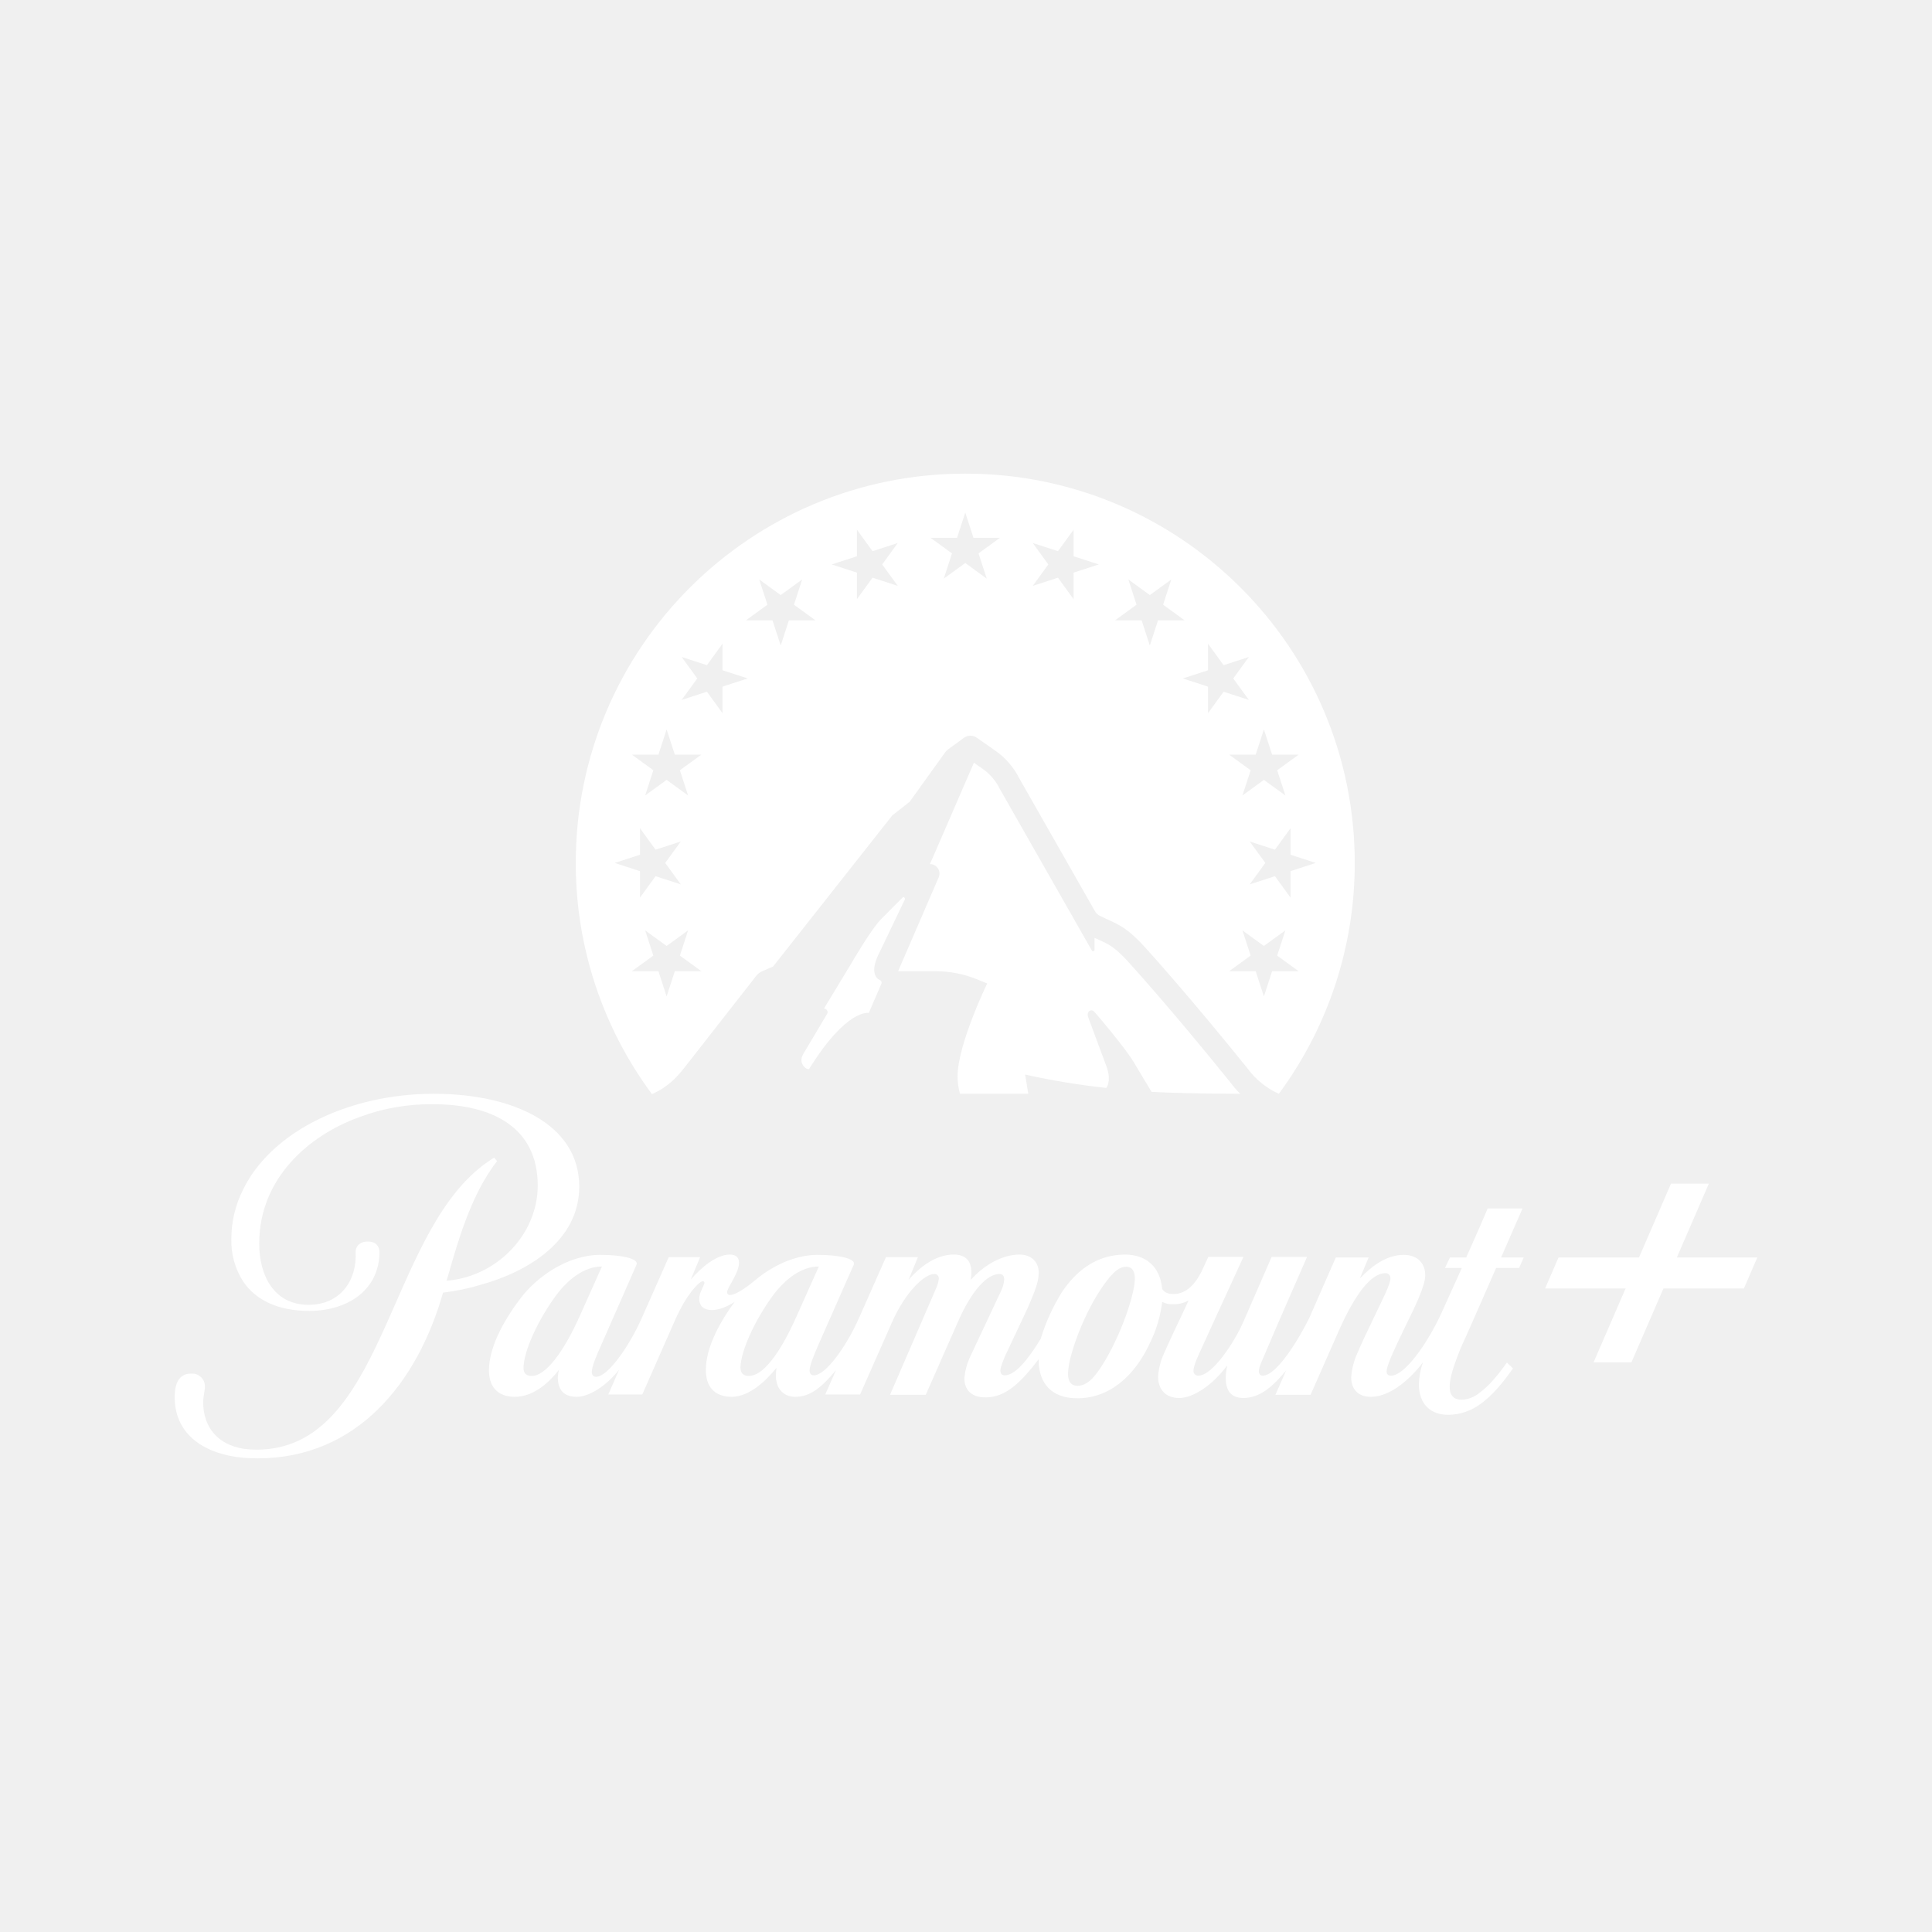
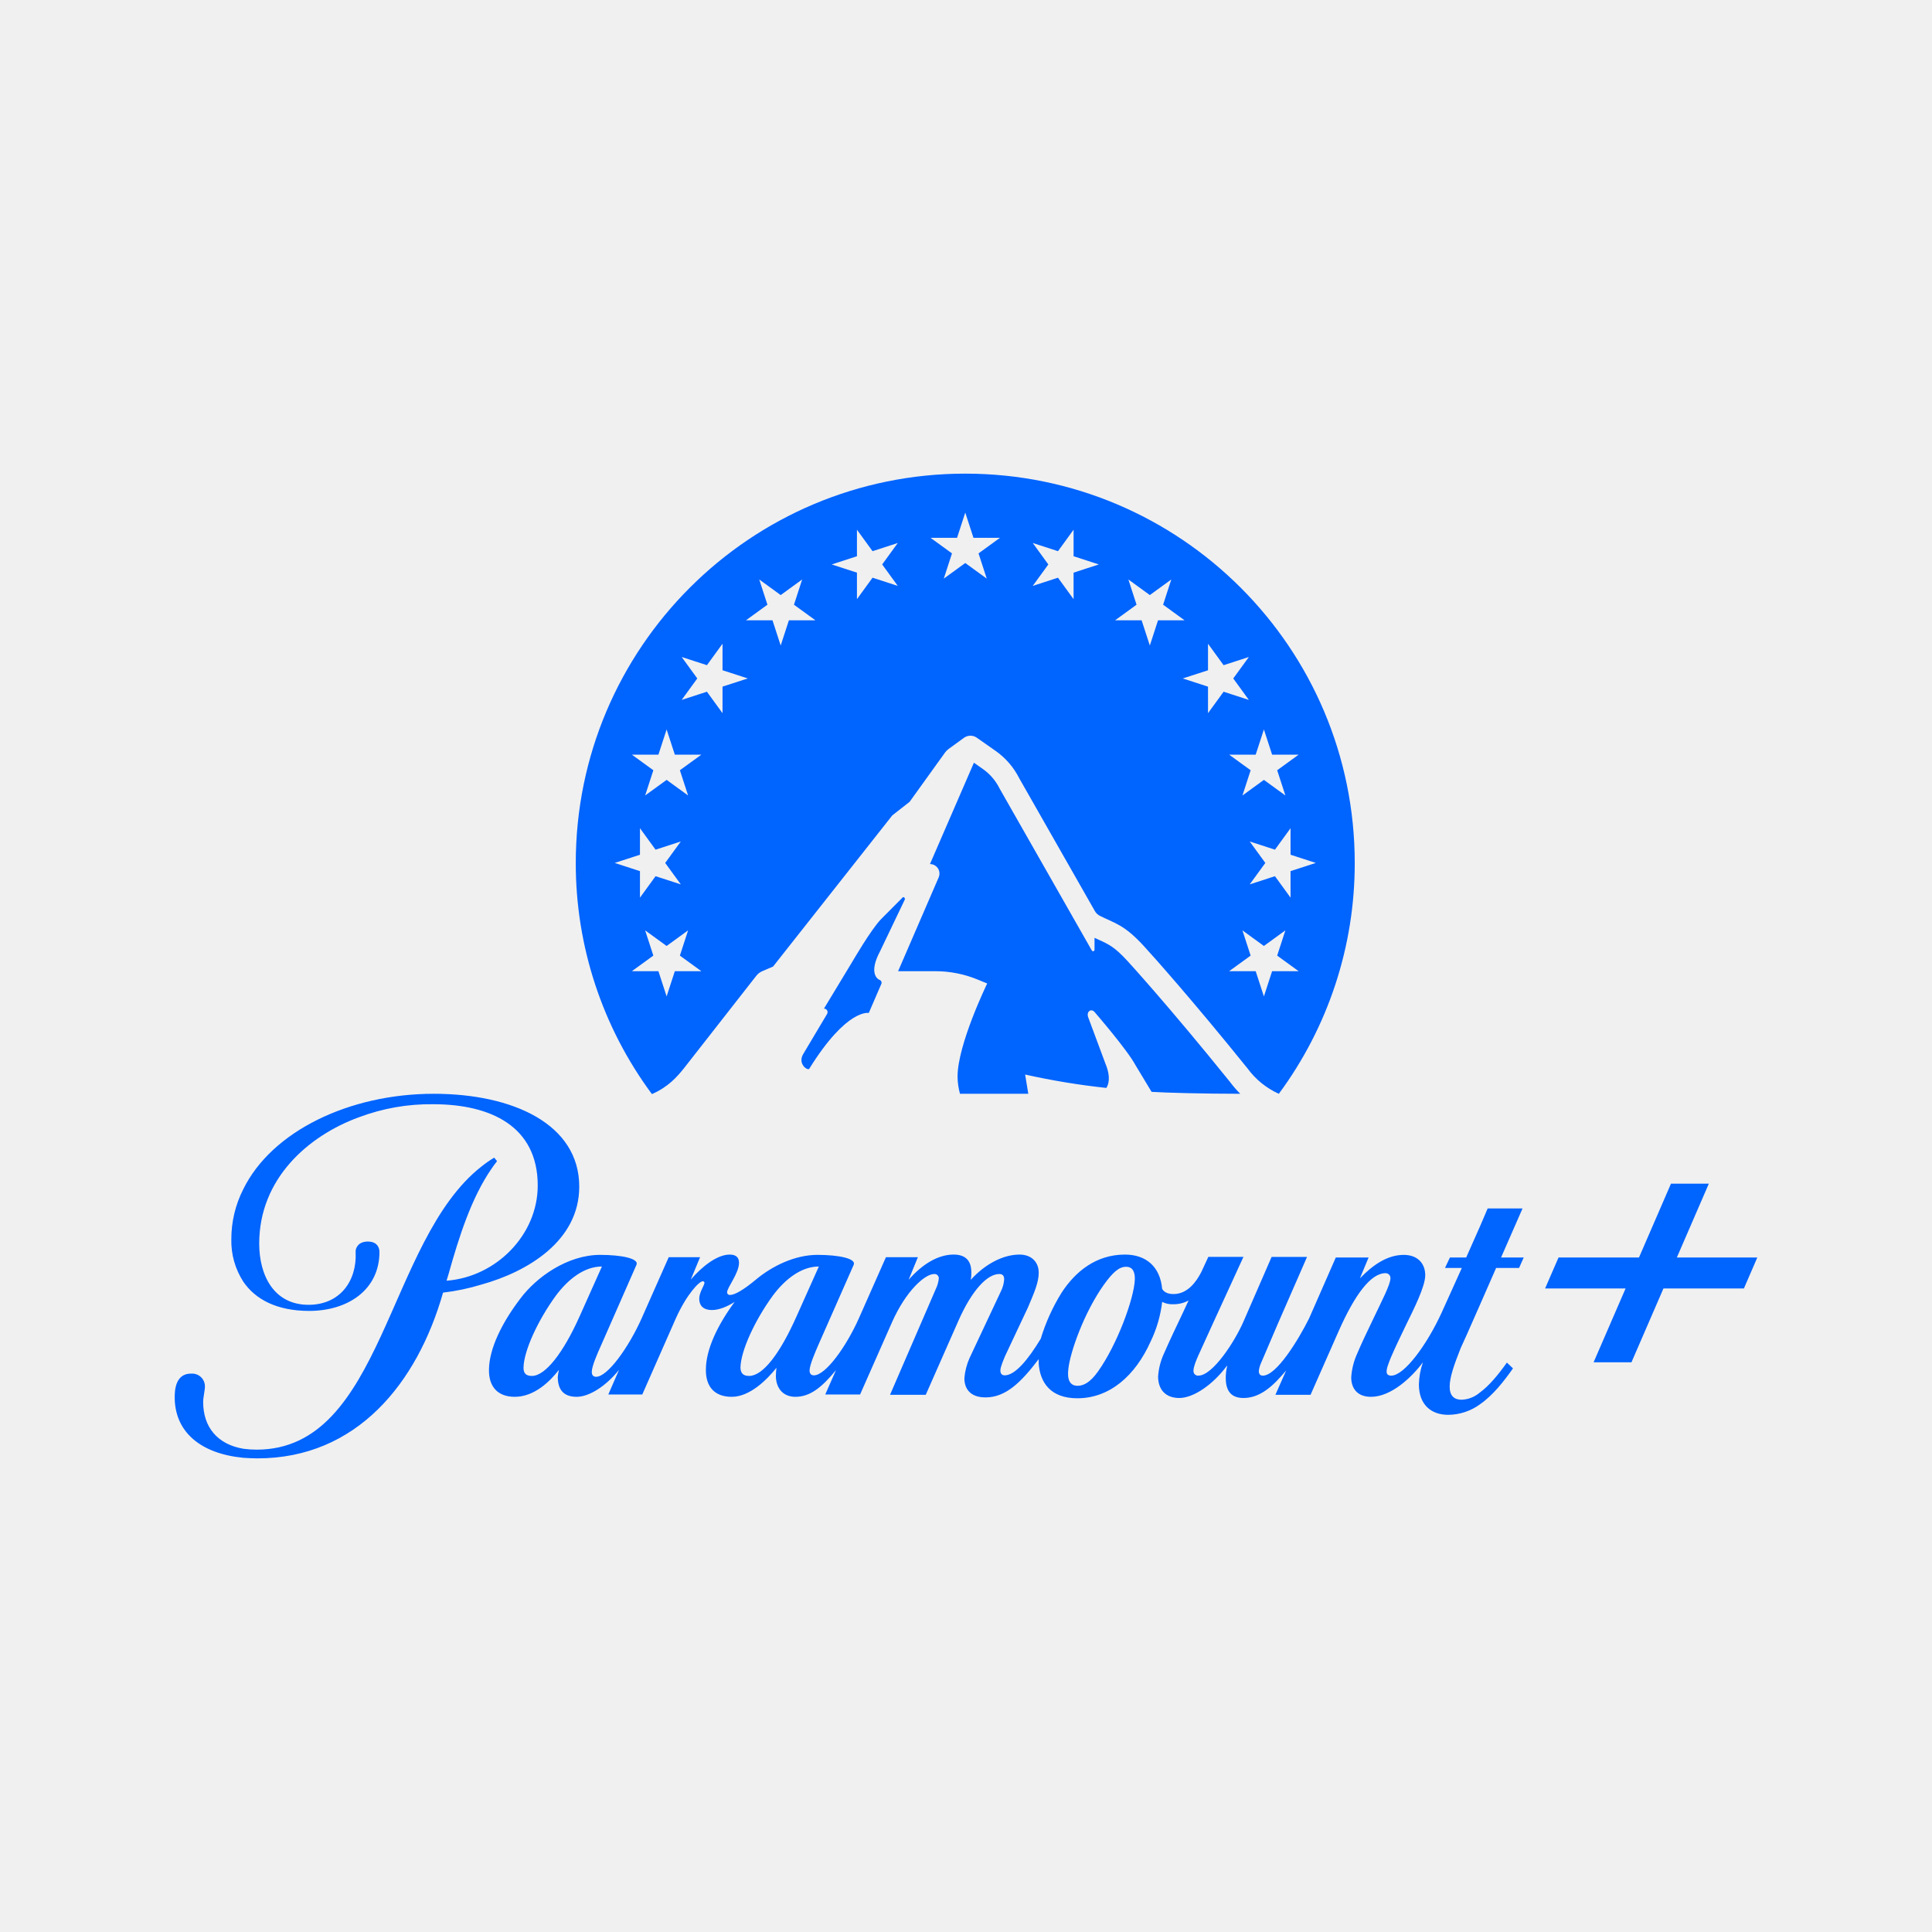
<svg xmlns="http://www.w3.org/2000/svg" viewBox="0 0 700 700" version="1.1" id="svg10" width="700" height="700">
  <defs id="defs14" />
-   <g id="app-logo--ios" style="fill:#ffffff;fill-opacity:1;fill-rule:evenodd;stroke:none;stroke-width:1" transform="matrix(3.85913,0,0,3.85913,52.79567,786.5833)">
-     <g id="iPhone-App-3x" transform="translate(-11,-72)" style="fill:#ffffff;fill-opacity:1">
-       <g id="Group" transform="translate(11.52,72)" style="fill:#ffffff;fill-opacity:1">
-         <path d="M 40.065,9.189 C 40.065,2.986 33.479,0 25.656,0 17.287,0 9.608,3.704 6.79,9.447 6.013,10.97 5.61,12.665 5.61,14.387 c -0.028,1.494 0.374,2.958 1.179,4.193 1.208,1.781 3.364,2.901 6.528,2.901 3.883,0 6.96,-2.126 6.96,-5.83 0,0 0.057,-1.033 -1.15,-1.033 -0.978,0 -1.237,0.689 -1.208,1.033 0.144,2.901 -1.581,5.227 -4.659,5.227 -3.451,0 -4.89,-2.929 -4.89,-6.059 0,-6.405 4.832,-10.655 9.865,-12.493 2.359,-0.89 4.832,-1.321 7.363,-1.293 5.694,0 10.354,2.183 10.354,8.042 0,4.882 -4.113,9.046 -9.031,9.419 L 27.123,17.834 c 1.007,-3.59 2.243,-7.524 4.256,-10.425 0.115,-0.173 0.317,-0.46 0.547,-0.747 L 31.638,6.318 C 31.206,6.576 30.804,6.864 30.401,7.179 20.968,14.531 20.68,35.208 8.112,35.208 c -0.431,0 -0.863,-0.028 -1.294,-0.086 -2.617,-0.431 -3.998,-2.183 -3.998,-4.623 0,-0.488 0.173,-1.149 0.173,-1.522 C 3.022,28.288 2.447,27.685 1.756,27.685 H 1.613 c -1.122,0 -1.582,0.889 -1.611,2.154 -0.086,3.647 2.617,5.772 6.788,6.175 0.46,0.028 0.92,0.057 1.409,0.057 9.807,0 15.818,-7.409 18.377,-16.398 1.294,-0.143 2.589,-0.431 3.825,-0.803 4.544,-1.265 9.664,-4.308 9.664,-9.679" id="Fill-33" style="fill:#ffffff;fill-opacity:1" />
-         <path d="m 95.082,18.409 c -0.086,1.866 -1.725,6.375 -3.652,9.075 -0.777,1.091 -1.438,1.407 -2.014,1.407 -0.806,0 -1.036,-0.661 -0.92,-1.637 0.172,-1.694 1.582,-5.657 3.537,-8.386 0.891,-1.235 1.496,-1.752 2.187,-1.752 0.689,0 0.891,0.575 0.862,1.293 z m -38.193,9.505 c -0.489,0 -0.834,-0.172 -0.862,-0.804 0.028,-1.695 1.438,-4.71 3.192,-7.122 1.236,-1.666 2.847,-2.901 4.572,-2.901 l -2.186,4.882 c -1.667,3.763 -3.364,5.945 -4.717,5.945 z m -21.512,0 c -0.489,0 -0.834,-0.172 -0.834,-0.804 0.028,-1.695 1.438,-4.71 3.193,-7.122 1.236,-1.666 2.847,-2.901 4.572,-2.901 l -2.186,4.882 c -1.639,3.677 -3.422,5.945 -4.745,5.945 z M 133.477,11.343 h -3.451 l -0.777,1.809 -1.352,3.044 H 126.287 l -0.489,1.034 h 1.668 l -2.014,4.451 c -1.437,3.13 -3.681,6.203 -4.975,6.203 -0.288,0 -0.46,-0.115 -0.46,-0.402 0,-0.288 0.086,-0.546 0.402,-1.35 0.403,-0.947 1.064,-2.327 1.553,-3.331 0.719,-1.464 1.87,-3.733 1.87,-4.853 0,-1.12 -0.719,-2.011 -2.129,-2.011 -1.582,0 -3.019,0.948 -4.342,2.326 l 0.863,-2.068 h -3.25 l -2.645,6.031 c -1.064,2.125 -3.221,5.658 -4.573,5.658 -0.288,0 -0.403,-0.173 -0.403,-0.46 0.029,-0.258 0.087,-0.488 0.202,-0.747 0.115,-0.259 1.697,-3.963 1.697,-3.963 l 2.876,-6.577 h -3.51 l -2.789,6.404 c -0.863,1.982 -3.049,5.342 -4.459,5.342 -0.23,0.028 -0.46,-0.144 -0.488,-0.402 v -0.116 c 0,-0.344 0.259,-0.976 0.46,-1.436 l 1.467,-3.216 3.02,-6.577 h -3.48 l -0.691,1.494 c -0.518,1.005 -1.38,2.182 -2.761,2.182 -0.662,0 -0.978,-0.258 -1.121,-0.517 -0.202,-2.211 -1.611,-3.389 -3.681,-3.389 -2.876,0 -4.919,1.694 -6.27,3.762 -0.891,1.436 -1.582,2.957 -2.07,4.566 -1.237,2.039 -2.531,3.619 -3.566,3.619 -0.259,0 -0.432,-0.145 -0.432,-0.489 0,-0.344 0.346,-1.12 0.461,-1.408 l 2.272,-4.824 c 0.633,-1.493 1.064,-2.469 1.064,-3.446 0,-1.034 -0.719,-1.781 -1.898,-1.781 -1.639,0 -3.423,0.948 -4.832,2.499 0.058,-0.259 0.058,-0.489 0.058,-0.747 0,-1.149 -0.575,-1.752 -1.755,-1.752 -1.495,0 -3.048,0.891 -4.457,2.499 l 0.92,-2.241 h -3.164 l -2.674,6.031 c -1.265,2.843 -3.307,5.659 -4.458,5.659 -0.258,0 -0.431,-0.145 -0.431,-0.489 0,-0.545 0.604,-1.895 0.834,-2.441 l 3.538,-8.012 c 0.259,-0.603 -1.438,-0.977 -3.595,-0.977 -2.214,0 -4.487,1.092 -6.154,2.499 -1.179,0.976 -2.042,1.465 -2.474,1.465 -0.229,0 -0.316,-0.115 -0.316,-0.258 0,-0.488 1.179,-1.867 1.179,-2.93 0,-0.488 -0.258,-0.804 -0.921,-0.804 -1.265,0 -2.761,1.206 -3.854,2.47 l 0.92,-2.211 h -3.106 l -2.674,6.031 c -1.266,2.843 -3.365,5.802 -4.515,5.802 -0.26,0 -0.431,-0.143 -0.431,-0.489 0,-0.546 0.575,-1.866 0.891,-2.556 l 3.538,-8.04 c 0.258,-0.603 -1.439,-0.977 -3.596,-0.977 -3.192,0 -6.298,2.154 -7.938,4.366 -1.812,2.383 -3.048,4.911 -3.078,6.978 -0.028,1.666 0.835,2.699 2.56,2.699 1.927,0 3.48,-1.522 4.371,-2.671 -0.057,0.23 -0.086,0.46 -0.114,0.69 0,1.148 0.46,1.981 1.869,1.981 1.236,0 2.876,-1.034 4.199,-2.671 l -1.064,2.441 h 3.364 l 3.308,-7.495 c 1.093,-2.442 2.33,-3.705 2.674,-3.705 0.116,0 0.173,0.058 0.173,0.143 0,0.259 -0.518,0.948 -0.518,1.58 0,0.632 0.344,1.12 1.266,1.12 0.719,0 1.524,-0.345 2.243,-0.805 -1.697,2.298 -2.847,4.71 -2.847,6.692 -0.028,1.666 0.835,2.699 2.56,2.699 1.811,0 3.508,-1.723 4.429,-2.872 -0.029,0.258 -0.058,0.517 -0.058,0.804 0,1.121 0.633,2.068 1.927,2.068 1.437,0 2.588,-0.891 4.026,-2.642 l -1.064,2.412 h 3.451 l 3.163,-7.151 c 1.381,-3.101 3.25,-4.768 4.17,-4.768 0.23,-0.029 0.431,0.144 0.46,0.374 v 0.086 c -0.029,0.344 -0.143,0.689 -0.288,1.005 l -4.544,10.483 h 3.538 l 3.221,-7.295 c 1.38,-3.13 2.905,-4.653 4.055,-4.653 0.345,0 0.489,0.173 0.489,0.546 -0.029,0.402 -0.144,0.805 -0.316,1.15 l -3.107,6.605 c -0.288,0.632 -0.46,1.321 -0.517,2.01 0,1.005 0.546,1.896 2.1,1.896 2.014,0 3.537,-1.522 5.263,-3.791 v 0.488 c 0.144,1.809 1.151,3.389 3.826,3.389 3.163,0 5.723,-2.182 7.276,-5.657 0.576,-1.236 0.978,-2.528 1.123,-3.879 0.345,0.173 0.747,0.259 1.121,0.231 0.518,0 1.035,-0.115 1.495,-0.374 l -0.547,1.177 c -0.633,1.321 -1.323,2.786 -1.869,4.021 -0.345,0.717 -0.546,1.522 -0.604,2.325 0,1.235 0.691,2.126 2.1,2.126 1.409,0 3.336,-1.321 4.717,-3.188 h 0.029 c -0.086,0.373 -0.144,0.775 -0.144,1.177 0,1.034 0.317,2.011 1.755,2.011 1.668,0 2.962,-1.206 4.227,-2.729 l -1.064,2.413 h 3.48 l 2.79,-6.318 c 1.582,-3.561 3.164,-5.715 4.63,-5.715 0.259,0 0.46,0.172 0.489,0.431 v 0.086 c 0,0.604 -0.863,2.24 -1.639,3.877 -0.72,1.494 -1.266,2.642 -1.639,3.533 -0.346,0.746 -0.547,1.551 -0.604,2.384 0,1.091 0.604,1.924 1.956,1.924 2.013,0 4.055,-1.953 5.147,-3.418 -0.259,0.719 -0.374,1.437 -0.402,2.182 0,2.011 1.208,3.016 2.904,3.016 1.122,0 2.215,-0.373 3.135,-1.033 1.323,-0.92 2.387,-2.298 3.279,-3.561 l -0.604,-0.575 c -0.834,1.178 -1.755,2.298 -2.704,2.987 -0.517,0.431 -1.121,0.66 -1.783,0.689 -0.719,0 -1.179,-0.374 -1.179,-1.292 0,-0.919 0.431,-2.154 1.093,-3.82 0.029,-0.028 0.977,-2.154 1.869,-4.192 0.748,-1.724 1.495,-3.389 1.639,-3.734 h 2.272 l 0.461,-1.034 h -2.244 z" id="Fill-34" style="fill:#ffffff;fill-opacity:1" />
-         <polygon id="Fill-35" points="155.4,19.26 156.728,16.196 148.76,16.196 151.926,8.892 148.177,8.892 145.011,16.196 137.042,16.196 135.714,19.26 143.683,19.26 140.516,26.564 144.265,26.564 147.432,19.26 " style="fill:#ffffff;fill-opacity:1" />
+   <g id="app-logo--ios" style="fill:#0064ff;fill-opacity:1;fill-rule:evenodd;stroke:none;stroke-width:1" transform="matrix(3.85913,0,0,3.85913,52.79567,786.5833)">
+     <g id="iPhone-App-3x" transform="translate(-11,-72)" style="fill:#0064ff;fill-opacity:1">
+       <g id="Group" transform="translate(11.52,72)" style="fill:#0064ff;fill-opacity:1">
+         <path d="M 40.065,9.189 C 40.065,2.986 33.479,0 25.656,0 17.287,0 9.608,3.704 6.79,9.447 6.013,10.97 5.61,12.665 5.61,14.387 c -0.028,1.494 0.374,2.958 1.179,4.193 1.208,1.781 3.364,2.901 6.528,2.901 3.883,0 6.96,-2.126 6.96,-5.83 0,0 0.057,-1.033 -1.15,-1.033 -0.978,0 -1.237,0.689 -1.208,1.033 0.144,2.901 -1.581,5.227 -4.659,5.227 -3.451,0 -4.89,-2.929 -4.89,-6.059 0,-6.405 4.832,-10.655 9.865,-12.493 2.359,-0.89 4.832,-1.321 7.363,-1.293 5.694,0 10.354,2.183 10.354,8.042 0,4.882 -4.113,9.046 -9.031,9.419 L 27.123,17.834 c 1.007,-3.59 2.243,-7.524 4.256,-10.425 0.115,-0.173 0.317,-0.46 0.547,-0.747 L 31.638,6.318 C 31.206,6.576 30.804,6.864 30.401,7.179 20.968,14.531 20.68,35.208 8.112,35.208 c -0.431,0 -0.863,-0.028 -1.294,-0.086 -2.617,-0.431 -3.998,-2.183 -3.998,-4.623 0,-0.488 0.173,-1.149 0.173,-1.522 C 3.022,28.288 2.447,27.685 1.756,27.685 H 1.613 c -1.122,0 -1.582,0.889 -1.611,2.154 -0.086,3.647 2.617,5.772 6.788,6.175 0.46,0.028 0.92,0.057 1.409,0.057 9.807,0 15.818,-7.409 18.377,-16.398 1.294,-0.143 2.589,-0.431 3.825,-0.803 4.544,-1.265 9.664,-4.308 9.664,-9.679" id="Fill-33" style="fill:#0064ff;fill-opacity:1" />
+         <path d="m 95.082,18.409 c -0.086,1.866 -1.725,6.375 -3.652,9.075 -0.777,1.091 -1.438,1.407 -2.014,1.407 -0.806,0 -1.036,-0.661 -0.92,-1.637 0.172,-1.694 1.582,-5.657 3.537,-8.386 0.891,-1.235 1.496,-1.752 2.187,-1.752 0.689,0 0.891,0.575 0.862,1.293 z m -38.193,9.505 c -0.489,0 -0.834,-0.172 -0.862,-0.804 0.028,-1.695 1.438,-4.71 3.192,-7.122 1.236,-1.666 2.847,-2.901 4.572,-2.901 l -2.186,4.882 c -1.667,3.763 -3.364,5.945 -4.717,5.945 z m -21.512,0 c -0.489,0 -0.834,-0.172 -0.834,-0.804 0.028,-1.695 1.438,-4.71 3.193,-7.122 1.236,-1.666 2.847,-2.901 4.572,-2.901 l -2.186,4.882 c -1.639,3.677 -3.422,5.945 -4.745,5.945 z M 133.477,11.343 h -3.451 l -0.777,1.809 -1.352,3.044 H 126.287 l -0.489,1.034 h 1.668 l -2.014,4.451 c -1.437,3.13 -3.681,6.203 -4.975,6.203 -0.288,0 -0.46,-0.115 -0.46,-0.402 0,-0.288 0.086,-0.546 0.402,-1.35 0.403,-0.947 1.064,-2.327 1.553,-3.331 0.719,-1.464 1.87,-3.733 1.87,-4.853 0,-1.12 -0.719,-2.011 -2.129,-2.011 -1.582,0 -3.019,0.948 -4.342,2.326 l 0.863,-2.068 h -3.25 l -2.645,6.031 c -1.064,2.125 -3.221,5.658 -4.573,5.658 -0.288,0 -0.403,-0.173 -0.403,-0.46 0.029,-0.258 0.087,-0.488 0.202,-0.747 0.115,-0.259 1.697,-3.963 1.697,-3.963 l 2.876,-6.577 h -3.51 l -2.789,6.404 c -0.863,1.982 -3.049,5.342 -4.459,5.342 -0.23,0.028 -0.46,-0.144 -0.488,-0.402 v -0.116 c 0,-0.344 0.259,-0.976 0.46,-1.436 l 1.467,-3.216 3.02,-6.577 h -3.48 l -0.691,1.494 c -0.518,1.005 -1.38,2.182 -2.761,2.182 -0.662,0 -0.978,-0.258 -1.121,-0.517 -0.202,-2.211 -1.611,-3.389 -3.681,-3.389 -2.876,0 -4.919,1.694 -6.27,3.762 -0.891,1.436 -1.582,2.957 -2.07,4.566 -1.237,2.039 -2.531,3.619 -3.566,3.619 -0.259,0 -0.432,-0.145 -0.432,-0.489 0,-0.344 0.346,-1.12 0.461,-1.408 l 2.272,-4.824 c 0.633,-1.493 1.064,-2.469 1.064,-3.446 0,-1.034 -0.719,-1.781 -1.898,-1.781 -1.639,0 -3.423,0.948 -4.832,2.499 0.058,-0.259 0.058,-0.489 0.058,-0.747 0,-1.149 -0.575,-1.752 -1.755,-1.752 -1.495,0 -3.048,0.891 -4.457,2.499 l 0.92,-2.241 h -3.164 l -2.674,6.031 c -1.265,2.843 -3.307,5.659 -4.458,5.659 -0.258,0 -0.431,-0.145 -0.431,-0.489 0,-0.545 0.604,-1.895 0.834,-2.441 l 3.538,-8.012 c 0.259,-0.603 -1.438,-0.977 -3.595,-0.977 -2.214,0 -4.487,1.092 -6.154,2.499 -1.179,0.976 -2.042,1.465 -2.474,1.465 -0.229,0 -0.316,-0.115 -0.316,-0.258 0,-0.488 1.179,-1.867 1.179,-2.93 0,-0.488 -0.258,-0.804 -0.921,-0.804 -1.265,0 -2.761,1.206 -3.854,2.47 l 0.92,-2.211 h -3.106 l -2.674,6.031 c -1.266,2.843 -3.365,5.802 -4.515,5.802 -0.26,0 -0.431,-0.143 -0.431,-0.489 0,-0.546 0.575,-1.866 0.891,-2.556 l 3.538,-8.04 c 0.258,-0.603 -1.439,-0.977 -3.596,-0.977 -3.192,0 -6.298,2.154 -7.938,4.366 -1.812,2.383 -3.048,4.911 -3.078,6.978 -0.028,1.666 0.835,2.699 2.56,2.699 1.927,0 3.48,-1.522 4.371,-2.671 -0.057,0.23 -0.086,0.46 -0.114,0.69 0,1.148 0.46,1.981 1.869,1.981 1.236,0 2.876,-1.034 4.199,-2.671 l -1.064,2.441 h 3.364 l 3.308,-7.495 c 1.093,-2.442 2.33,-3.705 2.674,-3.705 0.116,0 0.173,0.058 0.173,0.143 0,0.259 -0.518,0.948 -0.518,1.58 0,0.632 0.344,1.12 1.266,1.12 0.719,0 1.524,-0.345 2.243,-0.805 -1.697,2.298 -2.847,4.71 -2.847,6.692 -0.028,1.666 0.835,2.699 2.56,2.699 1.811,0 3.508,-1.723 4.429,-2.872 -0.029,0.258 -0.058,0.517 -0.058,0.804 0,1.121 0.633,2.068 1.927,2.068 1.437,0 2.588,-0.891 4.026,-2.642 l -1.064,2.412 h 3.451 l 3.163,-7.151 c 1.381,-3.101 3.25,-4.768 4.17,-4.768 0.23,-0.029 0.431,0.144 0.46,0.374 v 0.086 c -0.029,0.344 -0.143,0.689 -0.288,1.005 l -4.544,10.483 h 3.538 l 3.221,-7.295 c 1.38,-3.13 2.905,-4.653 4.055,-4.653 0.345,0 0.489,0.173 0.489,0.546 -0.029,0.402 -0.144,0.805 -0.316,1.15 l -3.107,6.605 c -0.288,0.632 -0.46,1.321 -0.517,2.01 0,1.005 0.546,1.896 2.1,1.896 2.014,0 3.537,-1.522 5.263,-3.791 v 0.488 c 0.144,1.809 1.151,3.389 3.826,3.389 3.163,0 5.723,-2.182 7.276,-5.657 0.576,-1.236 0.978,-2.528 1.123,-3.879 0.345,0.173 0.747,0.259 1.121,0.231 0.518,0 1.035,-0.115 1.495,-0.374 l -0.547,1.177 c -0.633,1.321 -1.323,2.786 -1.869,4.021 -0.345,0.717 -0.546,1.522 -0.604,2.325 0,1.235 0.691,2.126 2.1,2.126 1.409,0 3.336,-1.321 4.717,-3.188 h 0.029 c -0.086,0.373 -0.144,0.775 -0.144,1.177 0,1.034 0.317,2.011 1.755,2.011 1.668,0 2.962,-1.206 4.227,-2.729 l -1.064,2.413 h 3.48 l 2.79,-6.318 c 1.582,-3.561 3.164,-5.715 4.63,-5.715 0.259,0 0.46,0.172 0.489,0.431 v 0.086 c 0,0.604 -0.863,2.24 -1.639,3.877 -0.72,1.494 -1.266,2.642 -1.639,3.533 -0.346,0.746 -0.547,1.551 -0.604,2.384 0,1.091 0.604,1.924 1.956,1.924 2.013,0 4.055,-1.953 5.147,-3.418 -0.259,0.719 -0.374,1.437 -0.402,2.182 0,2.011 1.208,3.016 2.904,3.016 1.122,0 2.215,-0.373 3.135,-1.033 1.323,-0.92 2.387,-2.298 3.279,-3.561 l -0.604,-0.575 c -0.834,1.178 -1.755,2.298 -2.704,2.987 -0.517,0.431 -1.121,0.66 -1.783,0.689 -0.719,0 -1.179,-0.374 -1.179,-1.292 0,-0.919 0.431,-2.154 1.093,-3.82 0.029,-0.028 0.977,-2.154 1.869,-4.192 0.748,-1.724 1.495,-3.389 1.639,-3.734 h 2.272 l 0.461,-1.034 h -2.244 z" id="Fill-34" style="fill:#0064ff;fill-opacity:1" />
+         <polygon id="Fill-35" points="155.4,19.26 156.728,16.196 148.76,16.196 151.926,8.892 148.177,8.892 145.011,16.196 137.042,16.196 135.714,19.26 143.683,19.26 140.516,26.564 144.265,26.564 147.432,19.26 " style="fill:#0064ff;fill-opacity:1" />
      </g>
    </g>
  </g>
-   <path style="fill:#ffffff;fill-opacity:1;stroke-width:0.573" d="m 318.741,355.063 c -1.41,-0.585 -3.721,-3.178 0.124,-10.401 l 8.933,-18.669 c 0.271,-0.564 -0.381,-1.271 -0.788,-0.791 l -7.811,7.853 c -3.696,3.857 -9.965,14.699 -11.179,16.706 l -9.489,15.686 c 0.705,-0.022 1.295,0.532 1.317,1.236 0.01,0.232 -0.049,0.462 -0.162,0.665 l -8.673,14.567 c -2.118,3.613 1.687,6.138 2.203,5.306 13.632,-21.957 21.56,-20.204 21.56,-20.204 l 4.551,-10.538 c 0.24,-0.528 0.01,-1.15 -0.522,-1.39 -0.02,-0.01 -0.041,-0.018 -0.064,-0.026 z m 30.992,-183.456 c -77.938,0 -141.119,63.15 -141.119,141.05 -0.041,30.156 9.633,59.524 27.59,83.752 5.92,-2.555 9.21,-6.375 11.559,-9.3 l 26.276,-33.588 c 0.553,-0.708 1.276,-1.265 2.102,-1.62 l 3.955,-1.701 43.204,-54.775 6.264,-4.902 12.873,-17.909 c 0.333,-0.463 0.738,-0.871 1.201,-1.206 l 5.617,-4.081 c 1.388,-1.008 3.262,-1.024 4.665,-0.039 l 6.816,4.782 c 3.616,2.536 6.547,5.928 8.532,9.872 l 27.3,47.929 c 0.446,0.915 1.203,1.64 2.135,2.046 5.354,2.664 8.625,3.135 15.632,10.743 3.27,3.547 17.597,19.563 37.676,44.454 2.918,3.993 6.825,7.159 11.336,9.186 17.902,-24.209 27.543,-53.533 27.501,-83.643 0,-77.901 -63.178,-141.05 -141.115,-141.05 z m -103.062,148.824 -9.15,-2.97 -5.652,7.776 v -9.609 l -9.15,-2.971 9.15,-2.971 v -9.612 l 5.652,7.777 9.15,-2.97 -5.653,7.777 z m -2.169,31.451 -2.972,9.142 -2.972,-9.142 h -9.617 l 7.779,-5.65 -2.971,-9.141 7.78,5.65 7.781,-5.65 -2.972,9.141 7.781,5.65 z m 1.837,-72.806 2.972,9.141 -7.781,-5.65 -7.78,5.65 2.971,-9.141 -7.779,-5.65 h 9.617 l 2.972,-9.141 2.973,9.141 h 9.617 z m 15.443,-20.679 -5.649,-7.777 -9.15,2.97 5.653,-7.776 -5.653,-7.777 9.15,2.97 5.653,-7.777 v 9.613 l 9.15,2.965 -9.15,2.971 v 9.612 z m 24.051,-33.651 -2.972,9.142 -2.972,-9.141 h -9.617 l 7.781,-5.65 -2.971,-9.142 7.78,5.649 7.779,-5.65 -2.971,9.149 7.781,5.65 h -9.617 v -0.007 z m 30.307,-15.435 -5.653,7.777 V 207.478 l -9.151,-2.97 9.151,-2.971 v -9.612 l 5.653,7.777 9.146,-2.97 -5.653,7.777 5.653,7.776 z m 38.403,-8.811 2.972,9.141 -7.781,-5.65 -7.781,5.65 2.969,-9.137 -7.779,-5.65 h 9.617 l 2.973,-9.141 2.972,9.141 h 9.617 z m 34.435,6.978 v 9.612 l -5.651,-7.777 -9.149,2.971 5.653,-7.776 -5.652,-7.777 9.15,2.97 5.65,-7.777 v 9.612 l 9.15,2.971 z m 63.814,97.402 9.149,2.97 5.651,-7.777 v 9.612 l 9.151,2.971 -9.151,2.971 v 9.612 l -5.651,-7.776 -9.149,2.97 5.659,-7.777 z m -36.186,-70.99 -2.974,-9.142 h -9.616 l 7.778,-5.65 -2.965,-9.143 7.777,5.65 7.777,-5.649 -2.966,9.141 7.778,5.65 h -9.617 z m 21.079,24.509 v -9.612 l -9.15,-2.971 9.15,-2.965 v -9.617 l 5.65,7.777 9.15,-2.97 -5.65,7.777 5.65,7.776 -9.15,-2.97 z m 17.275,15.029 2.975,-9.141 2.974,9.141 h 9.616 l -7.777,5.65 2.974,9.141 -7.785,-5.65 -7.778,5.65 2.974,-9.141 -7.786,-5.65 z m 5.948,78.454 -2.974,9.142 -2.975,-9.142 h -9.616 l 7.786,-5.65 -2.974,-9.141 7.778,5.65 7.785,-5.65 -2.974,9.141 7.777,5.65 z m -60.06,42.29 c 0.678,-0.985 1.779,-3.687 -0.288,-8.694 l -6.245,-16.786 c -0.848,-2.143 1.009,-3.443 2.254,-2.034 0,0 11.802,13.603 14.852,19.282 l 5.82,9.658 c 5.007,0.323 18.825,0.7 32.127,0.7 -1.339,-1.33 -2.576,-2.759 -3.703,-4.274 -22.698,-28.128 -37.093,-43.774 -37.236,-43.929 -4.6,-4.998 -6.726,-5.959 -10.235,-7.556 -0.508,-0.231 -1.059,-0.479 -1.626,-0.749 v 4.27 c 0.035,0.288 -0.172,0.55 -0.461,0.585 -0.233,0.028 -0.458,-0.103 -0.548,-0.321 l -33.37,-58.594 -0.093,-0.185 c -1.392,-2.76 -3.443,-5.134 -5.972,-6.911 l -3.255,-2.287 -15.92,36.711 c 1.902,-5.8e-4 3.445,1.541 3.446,3.443 6e-4,0.471 -0.096,0.937 -0.283,1.369 l -14.709,34.01 h 13.502 c 5.218,0 10.387,1.016 15.216,2.993 l 3.559,1.458 c 0,0 -10.737,22.082 -10.737,33.709 0.015,2.115 0.311,4.217 0.877,6.255 h 24.75 l -1.146,-6.97 c 9.709,2.168 19.532,3.787 29.422,4.851 v -0.004 z m -190.975,35.78 c 0,-22.715 -24.093,-33.653 -52.717,-33.653 -30.619,0 -58.713,13.565 -69.025,34.599 -2.846,5.604 -4.325,11.803 -4.317,18.089 -0.13,5.435 1.374,10.784 4.317,15.355 4.418,6.524 12.309,10.624 23.884,10.624 14.207,0 25.466,-7.785 25.466,-21.35 0,0 0.209,-3.783 -4.209,-3.783 -3.578,0 -4.526,2.522 -4.42,3.783 0.529,10.622 -5.787,19.142 -17.046,19.142 -12.623,0 -17.889,-10.727 -17.889,-22.19 0,-23.454 17.678,-39.021 36.092,-45.75 8.605,-3.25 17.744,-4.857 26.942,-4.736 20.834,0 37.88,7.995 37.88,29.451 0,17.876 -15.046,33.127 -33.042,34.495 l 0.736,-2.418 c 3.684,-13.148 8.208,-27.555 15.572,-38.178 0.424,-0.635 1.158,-1.684 2.001,-2.734 l -1.051,-1.263 c -1.575,0.955 -3.087,2.009 -4.528,3.154 -34.51,26.925 -35.558,102.647 -81.545,102.647 -1.584,0 -3.165,-0.106 -4.734,-0.316 -9.574,-1.577 -14.628,-7.994 -14.628,-16.929 0,-1.788 0.632,-4.208 0.632,-5.574 0.073,-2.54 -1.927,-4.658 -4.468,-4.732 -0.02,-5.7e-4 -0.039,-5.7e-4 -0.058,-5.7e-4 h -0.525 c -4.103,0 -5.787,3.256 -5.892,7.887 -0.314,13.357 9.574,21.137 24.834,22.612 1.682,0.104 3.366,0.209 5.155,0.209 35.879,0 57.871,-27.134 67.237,-60.053 4.744,-0.556 9.428,-1.541 13.993,-2.942 16.629,-4.633 35.352,-15.776 35.352,-35.445 z m 341.772,7.887 h -12.632 l -2.838,6.627 -4.948,11.148 h -5.888 l -1.796,3.787 h 6.108 l -7.37,16.302 c -5.253,11.463 -13.463,22.717 -18.199,22.717 -1.05,0 -1.686,-0.423 -1.686,-1.471 0,-1.048 0.314,-2.001 1.474,-4.945 1.474,-3.473 3.897,-8.52 5.685,-12.2 2.626,-5.363 6.837,-13.672 6.837,-17.774 0,-4.102 -2.627,-7.363 -7.786,-7.363 -5.786,0 -11.048,3.474 -15.894,8.517 l 3.16,-7.571 h -11.886 l -9.684,22.086 c -3.889,7.783 -11.785,20.719 -16.733,20.719 -1.05,0 -1.474,-0.632 -1.474,-1.683 0.103,-0.944 0.351,-1.868 0.738,-2.736 0.423,-0.946 6.21,-14.513 6.21,-14.513 l 10.523,-24.085 h -12.835 l -10.21,23.451 c -3.151,7.258 -11.149,19.563 -16.309,19.563 -0.899,0.088 -1.7,-0.569 -1.787,-1.47 0,0 0,0 0,-0.002 v -0.423 c 0,-1.26 0.949,-3.576 1.686,-5.259 l 5.363,-11.777 11.047,-24.085 h -12.725 l -2.533,5.469 c -1.889,3.68 -5.049,7.992 -10.098,7.992 -2.423,0 -3.575,-0.944 -4.1,-1.892 -0.737,-8.098 -5.896,-12.411 -13.471,-12.411 -10.523,0 -17.994,6.205 -22.943,13.779 -3.241,5.22 -5.788,10.84 -7.572,16.72 -4.526,7.469 -9.258,13.255 -13.047,13.255 -0.948,0 -1.58,-0.529 -1.58,-1.789 0,-1.262 1.264,-4.1 1.685,-5.156 l 8.313,-17.667 c 2.315,-5.466 3.897,-9.043 3.897,-12.62 0,-3.787 -2.626,-6.523 -6.947,-6.523 -5.998,0 -12.523,3.473 -17.678,9.15 0.175,-0.901 0.245,-1.819 0.21,-2.736 0,-4.208 -2.103,-6.417 -6.419,-6.417 -5.47,0 -11.151,3.264 -16.307,9.151 l 3.368,-8.207 h -11.577 l -9.784,22.092 c -4.629,10.413 -12.1,20.723 -16.311,20.723 -0.946,0 -1.577,-0.53 -1.577,-1.79 0,-1.997 2.21,-6.941 3.051,-8.94 l 12.944,-29.342 c 0.947,-2.208 -5.263,-3.577 -13.154,-3.577 -8.102,0 -16.415,3.998 -22.516,9.15 -4.314,3.574 -7.471,5.364 -9.053,5.364 -0.515,0.11 -1.024,-0.218 -1.135,-0.733 -0.015,-0.07 -0.022,-0.141 -0.021,-0.212 0,-1.788 4.314,-6.839 4.314,-10.729 0,-1.787 -0.946,-2.946 -3.369,-2.946 -4.627,0 -10.101,4.418 -14.099,9.044 l 3.368,-8.099 h -11.362 l -9.784,22.088 c -4.631,10.413 -12.312,21.247 -16.521,21.247 -0.948,0 -1.576,-0.525 -1.576,-1.789 0,-1.998 2.104,-6.833 3.261,-9.36 l 12.943,-29.447 c 0.947,-2.208 -5.262,-3.577 -13.155,-3.577 -11.68,0 -23.045,7.888 -29.042,15.987 -6.628,8.726 -11.151,17.983 -11.258,25.556 -0.103,6.099 3.049,9.885 9.364,9.885 7.051,0 12.734,-5.573 15.994,-9.781 -0.193,0.833 -0.335,1.676 -0.424,2.525 0,4.204 1.684,7.255 6.839,7.255 4.524,0 10.522,-3.786 15.363,-9.781 l -3.898,8.941 h 12.309 l 12.102,-27.45 c 4.008,-8.938 8.532,-13.564 9.79,-13.564 0.29,-0.056 0.569,0.134 0.626,0.423 0.01,0.033 0.01,0.068 0.01,0.102 0,0.947 -1.893,3.474 -1.893,5.784 0,2.31 1.259,4.1 4.631,4.1 2.626,0 5.574,-1.263 8.206,-2.947 -6.208,8.417 -10.421,17.251 -10.421,24.509 -0.104,6.1 3.049,9.885 9.366,9.885 6.628,0 12.836,-6.31 16.203,-10.518 -0.127,0.977 -0.197,1.96 -0.21,2.944 0,4.104 2.316,7.573 7.05,7.573 5.259,0 9.47,-3.262 14.731,-9.675 l -3.897,8.834 h 12.624 l 11.573,-26.189 c 5.051,-11.359 11.889,-17.461 15.257,-17.461 0.841,-0.086 1.595,0.525 1.683,1.367 0,0.002 0,0.004 6e-4,0.005 v 0.313 c -0.139,1.278 -0.495,2.522 -1.052,3.68 l -16.61,38.389 h 12.943 l 11.786,-26.715 c 5.048,-11.462 10.627,-17.039 14.835,-17.039 1.262,0 1.79,0.635 1.79,1.999 -0.112,1.464 -0.506,2.894 -1.158,4.212 l -11.366,24.187 c -1.046,2.328 -1.687,4.817 -1.895,7.36 0,3.682 1.998,6.947 7.683,6.947 7.371,0 12.943,-5.574 19.253,-13.882 v 1.787 c 0.528,6.626 4.21,12.41 13.995,12.41 11.574,0 20.943,-7.993 26.62,-20.716 2.147,-4.473 3.536,-9.274 4.109,-14.203 1.267,0.643 2.684,0.935 4.101,0.848 1.912,0.021 3.796,-0.45 5.473,-1.369 l -1.999,4.31 c -2.322,4.839 -4.846,10.203 -6.837,14.729 -1.261,2.676 -2.011,5.563 -2.211,8.515 0,4.521 2.524,7.784 7.676,7.784 5.152,0 12.209,-4.838 17.259,-11.674 h 0.11 c -0.338,1.413 -0.517,2.858 -0.534,4.311 0,3.787 1.161,7.364 6.422,7.364 6.109,0 10.836,-4.418 15.47,-9.993 l -3.897,8.836 h 12.733 l 10.21,-23.138 c 5.787,-13.041 11.573,-20.927 16.935,-20.927 0.921,-0.033 1.709,0.658 1.796,1.577 v 0.311 c 0,2.211 -3.16,8.206 -5.998,14.199 -2.635,5.469 -4.634,9.674 -5.998,12.938 -1.266,2.749 -2.015,5.707 -2.211,8.727 0,3.994 2.211,7.046 7.159,7.046 7.362,0 14.835,-7.152 18.825,-12.516 -0.9,2.572 -1.395,5.267 -1.466,7.991 0,7.365 4.413,11.046 10.624,11.046 4.126,-0.032 8.137,-1.355 11.472,-3.785 4.838,-3.367 8.735,-8.414 11.997,-13.042 l -2.211,-2.106 c -3.05,4.313 -6.422,8.416 -9.896,10.94 -1.831,1.548 -4.128,2.436 -6.524,2.524 -2.626,0 -4.312,-1.369 -4.312,-4.731 0,-3.362 1.576,-7.89 4,-13.991 0.101,-0.103 3.575,-7.887 6.837,-15.352 2.736,-6.315 5.473,-12.412 5.998,-13.674 h 8.312 l 1.685,-3.787 h -8.208 z m -358.92,60.685 c -1.788,0 -3.05,-0.631 -3.05,-2.944 0.104,-6.206 5.259,-17.248 11.682,-26.084 4.523,-6.1 10.415,-10.62 16.729,-10.62 l -7.998,17.876 c -5.998,13.464 -12.522,21.773 -17.362,21.773 z m 78.707,0 c -1.787,0 -3.05,-0.631 -3.154,-2.944 0.104,-6.206 5.259,-17.248 11.68,-26.084 4.522,-6.1 10.416,-10.62 16.729,-10.62 l -7.999,17.876 c -6.101,13.781 -12.309,21.773 -17.258,21.773 v 0 z m 139.734,-34.81 c -0.314,6.834 -6.312,23.344 -13.361,33.234 -2.838,3.996 -5.262,5.151 -7.362,5.151 -2.949,0 -3.796,-2.42 -3.373,-5.994 0.627,-6.204 5.787,-20.718 12.946,-30.71 3.262,-4.523 5.473,-6.416 7.997,-6.416 2.525,5.7e-4 3.262,2.105 3.153,4.735 z m 196.387,-8.101 11.59,-26.749 h -13.716 l -11.59,26.749 h -29.153 l -4.863,11.218 h 29.162 l -11.59,26.749 h 13.716 l 11.591,-26.749 h 29.152 l 4.855,-11.218 z" id="path2" />
+   <path style="fill:#0064ff;fill-opacity:1;stroke-width:0.573" d="m 318.741,355.063 c -1.41,-0.585 -3.721,-3.178 0.124,-10.401 l 8.933,-18.669 c 0.271,-0.564 -0.381,-1.271 -0.788,-0.791 l -7.811,7.853 c -3.696,3.857 -9.965,14.699 -11.179,16.706 l -9.489,15.686 c 0.705,-0.022 1.295,0.532 1.317,1.236 0.01,0.232 -0.049,0.462 -0.162,0.665 l -8.673,14.567 c -2.118,3.613 1.687,6.138 2.203,5.306 13.632,-21.957 21.56,-20.204 21.56,-20.204 l 4.551,-10.538 c 0.24,-0.528 0.01,-1.15 -0.522,-1.39 -0.02,-0.01 -0.041,-0.018 -0.064,-0.026 z m 30.992,-183.456 c -77.938,0 -141.119,63.15 -141.119,141.05 -0.041,30.156 9.633,59.524 27.59,83.752 5.92,-2.555 9.21,-6.375 11.559,-9.3 l 26.276,-33.588 c 0.553,-0.708 1.276,-1.265 2.102,-1.62 l 3.955,-1.701 43.204,-54.775 6.264,-4.902 12.873,-17.909 c 0.333,-0.463 0.738,-0.871 1.201,-1.206 l 5.617,-4.081 c 1.388,-1.008 3.262,-1.024 4.665,-0.039 l 6.816,4.782 c 3.616,2.536 6.547,5.928 8.532,9.872 l 27.3,47.929 c 0.446,0.915 1.203,1.64 2.135,2.046 5.354,2.664 8.625,3.135 15.632,10.743 3.27,3.547 17.597,19.563 37.676,44.454 2.918,3.993 6.825,7.159 11.336,9.186 17.902,-24.209 27.543,-53.533 27.501,-83.643 0,-77.901 -63.178,-141.05 -141.115,-141.05 z m -103.062,148.824 -9.15,-2.97 -5.652,7.776 v -9.609 l -9.15,-2.971 9.15,-2.971 v -9.612 l 5.652,7.777 9.15,-2.97 -5.653,7.777 z m -2.169,31.451 -2.972,9.142 -2.972,-9.142 h -9.617 l 7.779,-5.65 -2.971,-9.141 7.78,5.65 7.781,-5.65 -2.972,9.141 7.781,5.65 z m 1.837,-72.806 2.972,9.141 -7.781,-5.65 -7.78,5.65 2.971,-9.141 -7.779,-5.65 h 9.617 l 2.972,-9.141 2.973,9.141 h 9.617 z m 15.443,-20.679 -5.649,-7.777 -9.15,2.97 5.653,-7.776 -5.653,-7.777 9.15,2.97 5.653,-7.777 v 9.613 l 9.15,2.965 -9.15,2.971 v 9.612 z m 24.051,-33.651 -2.972,9.142 -2.972,-9.141 h -9.617 l 7.781,-5.65 -2.971,-9.142 7.78,5.649 7.779,-5.65 -2.971,9.149 7.781,5.65 h -9.617 v -0.007 z m 30.307,-15.435 -5.653,7.777 V 207.478 l -9.151,-2.97 9.151,-2.971 v -9.612 l 5.653,7.777 9.146,-2.97 -5.653,7.777 5.653,7.776 z m 38.403,-8.811 2.972,9.141 -7.781,-5.65 -7.781,5.65 2.969,-9.137 -7.779,-5.65 h 9.617 l 2.973,-9.141 2.972,9.141 h 9.617 z m 34.435,6.978 v 9.612 l -5.651,-7.777 -9.149,2.971 5.653,-7.776 -5.652,-7.777 9.15,2.97 5.65,-7.777 v 9.612 l 9.15,2.971 z m 63.814,97.402 9.149,2.97 5.651,-7.777 v 9.612 l 9.151,2.971 -9.151,2.971 v 9.612 l -5.651,-7.776 -9.149,2.97 5.659,-7.777 z m -36.186,-70.99 -2.974,-9.142 h -9.616 l 7.778,-5.65 -2.965,-9.143 7.777,5.65 7.777,-5.649 -2.966,9.141 7.778,5.65 h -9.617 z m 21.079,24.509 v -9.612 l -9.15,-2.971 9.15,-2.965 v -9.617 l 5.65,7.777 9.15,-2.97 -5.65,7.777 5.65,7.776 -9.15,-2.97 z m 17.275,15.029 2.975,-9.141 2.974,9.141 h 9.616 l -7.777,5.65 2.974,9.141 -7.785,-5.65 -7.778,5.65 2.974,-9.141 -7.786,-5.65 z m 5.948,78.454 -2.974,9.142 -2.975,-9.142 h -9.616 l 7.786,-5.65 -2.974,-9.141 7.778,5.65 7.785,-5.65 -2.974,9.141 7.777,5.65 z m -60.06,42.29 c 0.678,-0.985 1.779,-3.687 -0.288,-8.694 l -6.245,-16.786 c -0.848,-2.143 1.009,-3.443 2.254,-2.034 0,0 11.802,13.603 14.852,19.282 l 5.82,9.658 c 5.007,0.323 18.825,0.7 32.127,0.7 -1.339,-1.33 -2.576,-2.759 -3.703,-4.274 -22.698,-28.128 -37.093,-43.774 -37.236,-43.929 -4.6,-4.998 -6.726,-5.959 -10.235,-7.556 -0.508,-0.231 -1.059,-0.479 -1.626,-0.749 v 4.27 c 0.035,0.288 -0.172,0.55 -0.461,0.585 -0.233,0.028 -0.458,-0.103 -0.548,-0.321 l -33.37,-58.594 -0.093,-0.185 c -1.392,-2.76 -3.443,-5.134 -5.972,-6.911 l -3.255,-2.287 -15.92,36.711 c 1.902,-5.8e-4 3.445,1.541 3.446,3.443 6e-4,0.471 -0.096,0.937 -0.283,1.369 l -14.709,34.01 h 13.502 c 5.218,0 10.387,1.016 15.216,2.993 l 3.559,1.458 c 0,0 -10.737,22.082 -10.737,33.709 0.015,2.115 0.311,4.217 0.877,6.255 h 24.75 l -1.146,-6.97 c 9.709,2.168 19.532,3.787 29.422,4.851 v -0.004 z m -190.975,35.78 c 0,-22.715 -24.093,-33.653 -52.717,-33.653 -30.619,0 -58.713,13.565 -69.025,34.599 -2.846,5.604 -4.325,11.803 -4.317,18.089 -0.13,5.435 1.374,10.784 4.317,15.355 4.418,6.524 12.309,10.624 23.884,10.624 14.207,0 25.466,-7.785 25.466,-21.35 0,0 0.209,-3.783 -4.209,-3.783 -3.578,0 -4.526,2.522 -4.42,3.783 0.529,10.622 -5.787,19.142 -17.046,19.142 -12.623,0 -17.889,-10.727 -17.889,-22.19 0,-23.454 17.678,-39.021 36.092,-45.75 8.605,-3.25 17.744,-4.857 26.942,-4.736 20.834,0 37.88,7.995 37.88,29.451 0,17.876 -15.046,33.127 -33.042,34.495 l 0.736,-2.418 c 3.684,-13.148 8.208,-27.555 15.572,-38.178 0.424,-0.635 1.158,-1.684 2.001,-2.734 l -1.051,-1.263 c -1.575,0.955 -3.087,2.009 -4.528,3.154 -34.51,26.925 -35.558,102.647 -81.545,102.647 -1.584,0 -3.165,-0.106 -4.734,-0.316 -9.574,-1.577 -14.628,-7.994 -14.628,-16.929 0,-1.788 0.632,-4.208 0.632,-5.574 0.073,-2.54 -1.927,-4.658 -4.468,-4.732 -0.02,-5.7e-4 -0.039,-5.7e-4 -0.058,-5.7e-4 h -0.525 c -4.103,0 -5.787,3.256 -5.892,7.887 -0.314,13.357 9.574,21.137 24.834,22.612 1.682,0.104 3.366,0.209 5.155,0.209 35.879,0 57.871,-27.134 67.237,-60.053 4.744,-0.556 9.428,-1.541 13.993,-2.942 16.629,-4.633 35.352,-15.776 35.352,-35.445 z m 341.772,7.887 h -12.632 l -2.838,6.627 -4.948,11.148 h -5.888 l -1.796,3.787 h 6.108 l -7.37,16.302 c -5.253,11.463 -13.463,22.717 -18.199,22.717 -1.05,0 -1.686,-0.423 -1.686,-1.471 0,-1.048 0.314,-2.001 1.474,-4.945 1.474,-3.473 3.897,-8.52 5.685,-12.2 2.626,-5.363 6.837,-13.672 6.837,-17.774 0,-4.102 -2.627,-7.363 -7.786,-7.363 -5.786,0 -11.048,3.474 -15.894,8.517 l 3.16,-7.571 h -11.886 l -9.684,22.086 c -3.889,7.783 -11.785,20.719 -16.733,20.719 -1.05,0 -1.474,-0.632 -1.474,-1.683 0.103,-0.944 0.351,-1.868 0.738,-2.736 0.423,-0.946 6.21,-14.513 6.21,-14.513 l 10.523,-24.085 h -12.835 l -10.21,23.451 c -3.151,7.258 -11.149,19.563 -16.309,19.563 -0.899,0.088 -1.7,-0.569 -1.787,-1.47 0,0 0,0 0,-0.002 v -0.423 c 0,-1.26 0.949,-3.576 1.686,-5.259 l 5.363,-11.777 11.047,-24.085 h -12.725 l -2.533,5.469 c -1.889,3.68 -5.049,7.992 -10.098,7.992 -2.423,0 -3.575,-0.944 -4.1,-1.892 -0.737,-8.098 -5.896,-12.411 -13.471,-12.411 -10.523,0 -17.994,6.205 -22.943,13.779 -3.241,5.22 -5.788,10.84 -7.572,16.72 -4.526,7.469 -9.258,13.255 -13.047,13.255 -0.948,0 -1.58,-0.529 -1.58,-1.789 0,-1.262 1.264,-4.1 1.685,-5.156 l 8.313,-17.667 c 2.315,-5.466 3.897,-9.043 3.897,-12.62 0,-3.787 -2.626,-6.523 -6.947,-6.523 -5.998,0 -12.523,3.473 -17.678,9.15 0.175,-0.901 0.245,-1.819 0.21,-2.736 0,-4.208 -2.103,-6.417 -6.419,-6.417 -5.47,0 -11.151,3.264 -16.307,9.151 l 3.368,-8.207 h -11.577 l -9.784,22.092 c -4.629,10.413 -12.1,20.723 -16.311,20.723 -0.946,0 -1.577,-0.53 -1.577,-1.79 0,-1.997 2.21,-6.941 3.051,-8.94 l 12.944,-29.342 c 0.947,-2.208 -5.263,-3.577 -13.154,-3.577 -8.102,0 -16.415,3.998 -22.516,9.15 -4.314,3.574 -7.471,5.364 -9.053,5.364 -0.515,0.11 -1.024,-0.218 -1.135,-0.733 -0.015,-0.07 -0.022,-0.141 -0.021,-0.212 0,-1.788 4.314,-6.839 4.314,-10.729 0,-1.787 -0.946,-2.946 -3.369,-2.946 -4.627,0 -10.101,4.418 -14.099,9.044 l 3.368,-8.099 h -11.362 l -9.784,22.088 c -4.631,10.413 -12.312,21.247 -16.521,21.247 -0.948,0 -1.576,-0.525 -1.576,-1.789 0,-1.998 2.104,-6.833 3.261,-9.36 l 12.943,-29.447 c 0.947,-2.208 -5.262,-3.577 -13.155,-3.577 -11.68,0 -23.045,7.888 -29.042,15.987 -6.628,8.726 -11.151,17.983 -11.258,25.556 -0.103,6.099 3.049,9.885 9.364,9.885 7.051,0 12.734,-5.573 15.994,-9.781 -0.193,0.833 -0.335,1.676 -0.424,2.525 0,4.204 1.684,7.255 6.839,7.255 4.524,0 10.522,-3.786 15.363,-9.781 l -3.898,8.941 h 12.309 l 12.102,-27.45 c 4.008,-8.938 8.532,-13.564 9.79,-13.564 0.29,-0.056 0.569,0.134 0.626,0.423 0.01,0.033 0.01,0.068 0.01,0.102 0,0.947 -1.893,3.474 -1.893,5.784 0,2.31 1.259,4.1 4.631,4.1 2.626,0 5.574,-1.263 8.206,-2.947 -6.208,8.417 -10.421,17.251 -10.421,24.509 -0.104,6.1 3.049,9.885 9.366,9.885 6.628,0 12.836,-6.31 16.203,-10.518 -0.127,0.977 -0.197,1.96 -0.21,2.944 0,4.104 2.316,7.573 7.05,7.573 5.259,0 9.47,-3.262 14.731,-9.675 l -3.897,8.834 h 12.624 l 11.573,-26.189 c 5.051,-11.359 11.889,-17.461 15.257,-17.461 0.841,-0.086 1.595,0.525 1.683,1.367 0,0.002 0,0.004 6e-4,0.005 v 0.313 c -0.139,1.278 -0.495,2.522 -1.052,3.68 l -16.61,38.389 h 12.943 l 11.786,-26.715 c 5.048,-11.462 10.627,-17.039 14.835,-17.039 1.262,0 1.79,0.635 1.79,1.999 -0.112,1.464 -0.506,2.894 -1.158,4.212 l -11.366,24.187 c -1.046,2.328 -1.687,4.817 -1.895,7.36 0,3.682 1.998,6.947 7.683,6.947 7.371,0 12.943,-5.574 19.253,-13.882 v 1.787 c 0.528,6.626 4.21,12.41 13.995,12.41 11.574,0 20.943,-7.993 26.62,-20.716 2.147,-4.473 3.536,-9.274 4.109,-14.203 1.267,0.643 2.684,0.935 4.101,0.848 1.912,0.021 3.796,-0.45 5.473,-1.369 l -1.999,4.31 c -2.322,4.839 -4.846,10.203 -6.837,14.729 -1.261,2.676 -2.011,5.563 -2.211,8.515 0,4.521 2.524,7.784 7.676,7.784 5.152,0 12.209,-4.838 17.259,-11.674 h 0.11 c -0.338,1.413 -0.517,2.858 -0.534,4.311 0,3.787 1.161,7.364 6.422,7.364 6.109,0 10.836,-4.418 15.47,-9.993 l -3.897,8.836 h 12.733 l 10.21,-23.138 c 5.787,-13.041 11.573,-20.927 16.935,-20.927 0.921,-0.033 1.709,0.658 1.796,1.577 v 0.311 c 0,2.211 -3.16,8.206 -5.998,14.199 -2.635,5.469 -4.634,9.674 -5.998,12.938 -1.266,2.749 -2.015,5.707 -2.211,8.727 0,3.994 2.211,7.046 7.159,7.046 7.362,0 14.835,-7.152 18.825,-12.516 -0.9,2.572 -1.395,5.267 -1.466,7.991 0,7.365 4.413,11.046 10.624,11.046 4.126,-0.032 8.137,-1.355 11.472,-3.785 4.838,-3.367 8.735,-8.414 11.997,-13.042 l -2.211,-2.106 c -3.05,4.313 -6.422,8.416 -9.896,10.94 -1.831,1.548 -4.128,2.436 -6.524,2.524 -2.626,0 -4.312,-1.369 -4.312,-4.731 0,-3.362 1.576,-7.89 4,-13.991 0.101,-0.103 3.575,-7.887 6.837,-15.352 2.736,-6.315 5.473,-12.412 5.998,-13.674 h 8.312 l 1.685,-3.787 h -8.208 z m -358.92,60.685 c -1.788,0 -3.05,-0.631 -3.05,-2.944 0.104,-6.206 5.259,-17.248 11.682,-26.084 4.523,-6.1 10.415,-10.62 16.729,-10.62 l -7.998,17.876 c -5.998,13.464 -12.522,21.773 -17.362,21.773 z m 78.707,0 c -1.787,0 -3.05,-0.631 -3.154,-2.944 0.104,-6.206 5.259,-17.248 11.68,-26.084 4.522,-6.1 10.416,-10.62 16.729,-10.62 l -7.999,17.876 c -6.101,13.781 -12.309,21.773 -17.258,21.773 v 0 z m 139.734,-34.81 c -0.314,6.834 -6.312,23.344 -13.361,33.234 -2.838,3.996 -5.262,5.151 -7.362,5.151 -2.949,0 -3.796,-2.42 -3.373,-5.994 0.627,-6.204 5.787,-20.718 12.946,-30.71 3.262,-4.523 5.473,-6.416 7.997,-6.416 2.525,5.7e-4 3.262,2.105 3.153,4.735 z m 196.387,-8.101 11.59,-26.749 h -13.716 l -11.59,26.749 h -29.153 l -4.863,11.218 h 29.162 l -11.59,26.749 h 13.716 l 11.591,-26.749 h 29.152 l 4.855,-11.218 z" id="path2" />
</svg>
